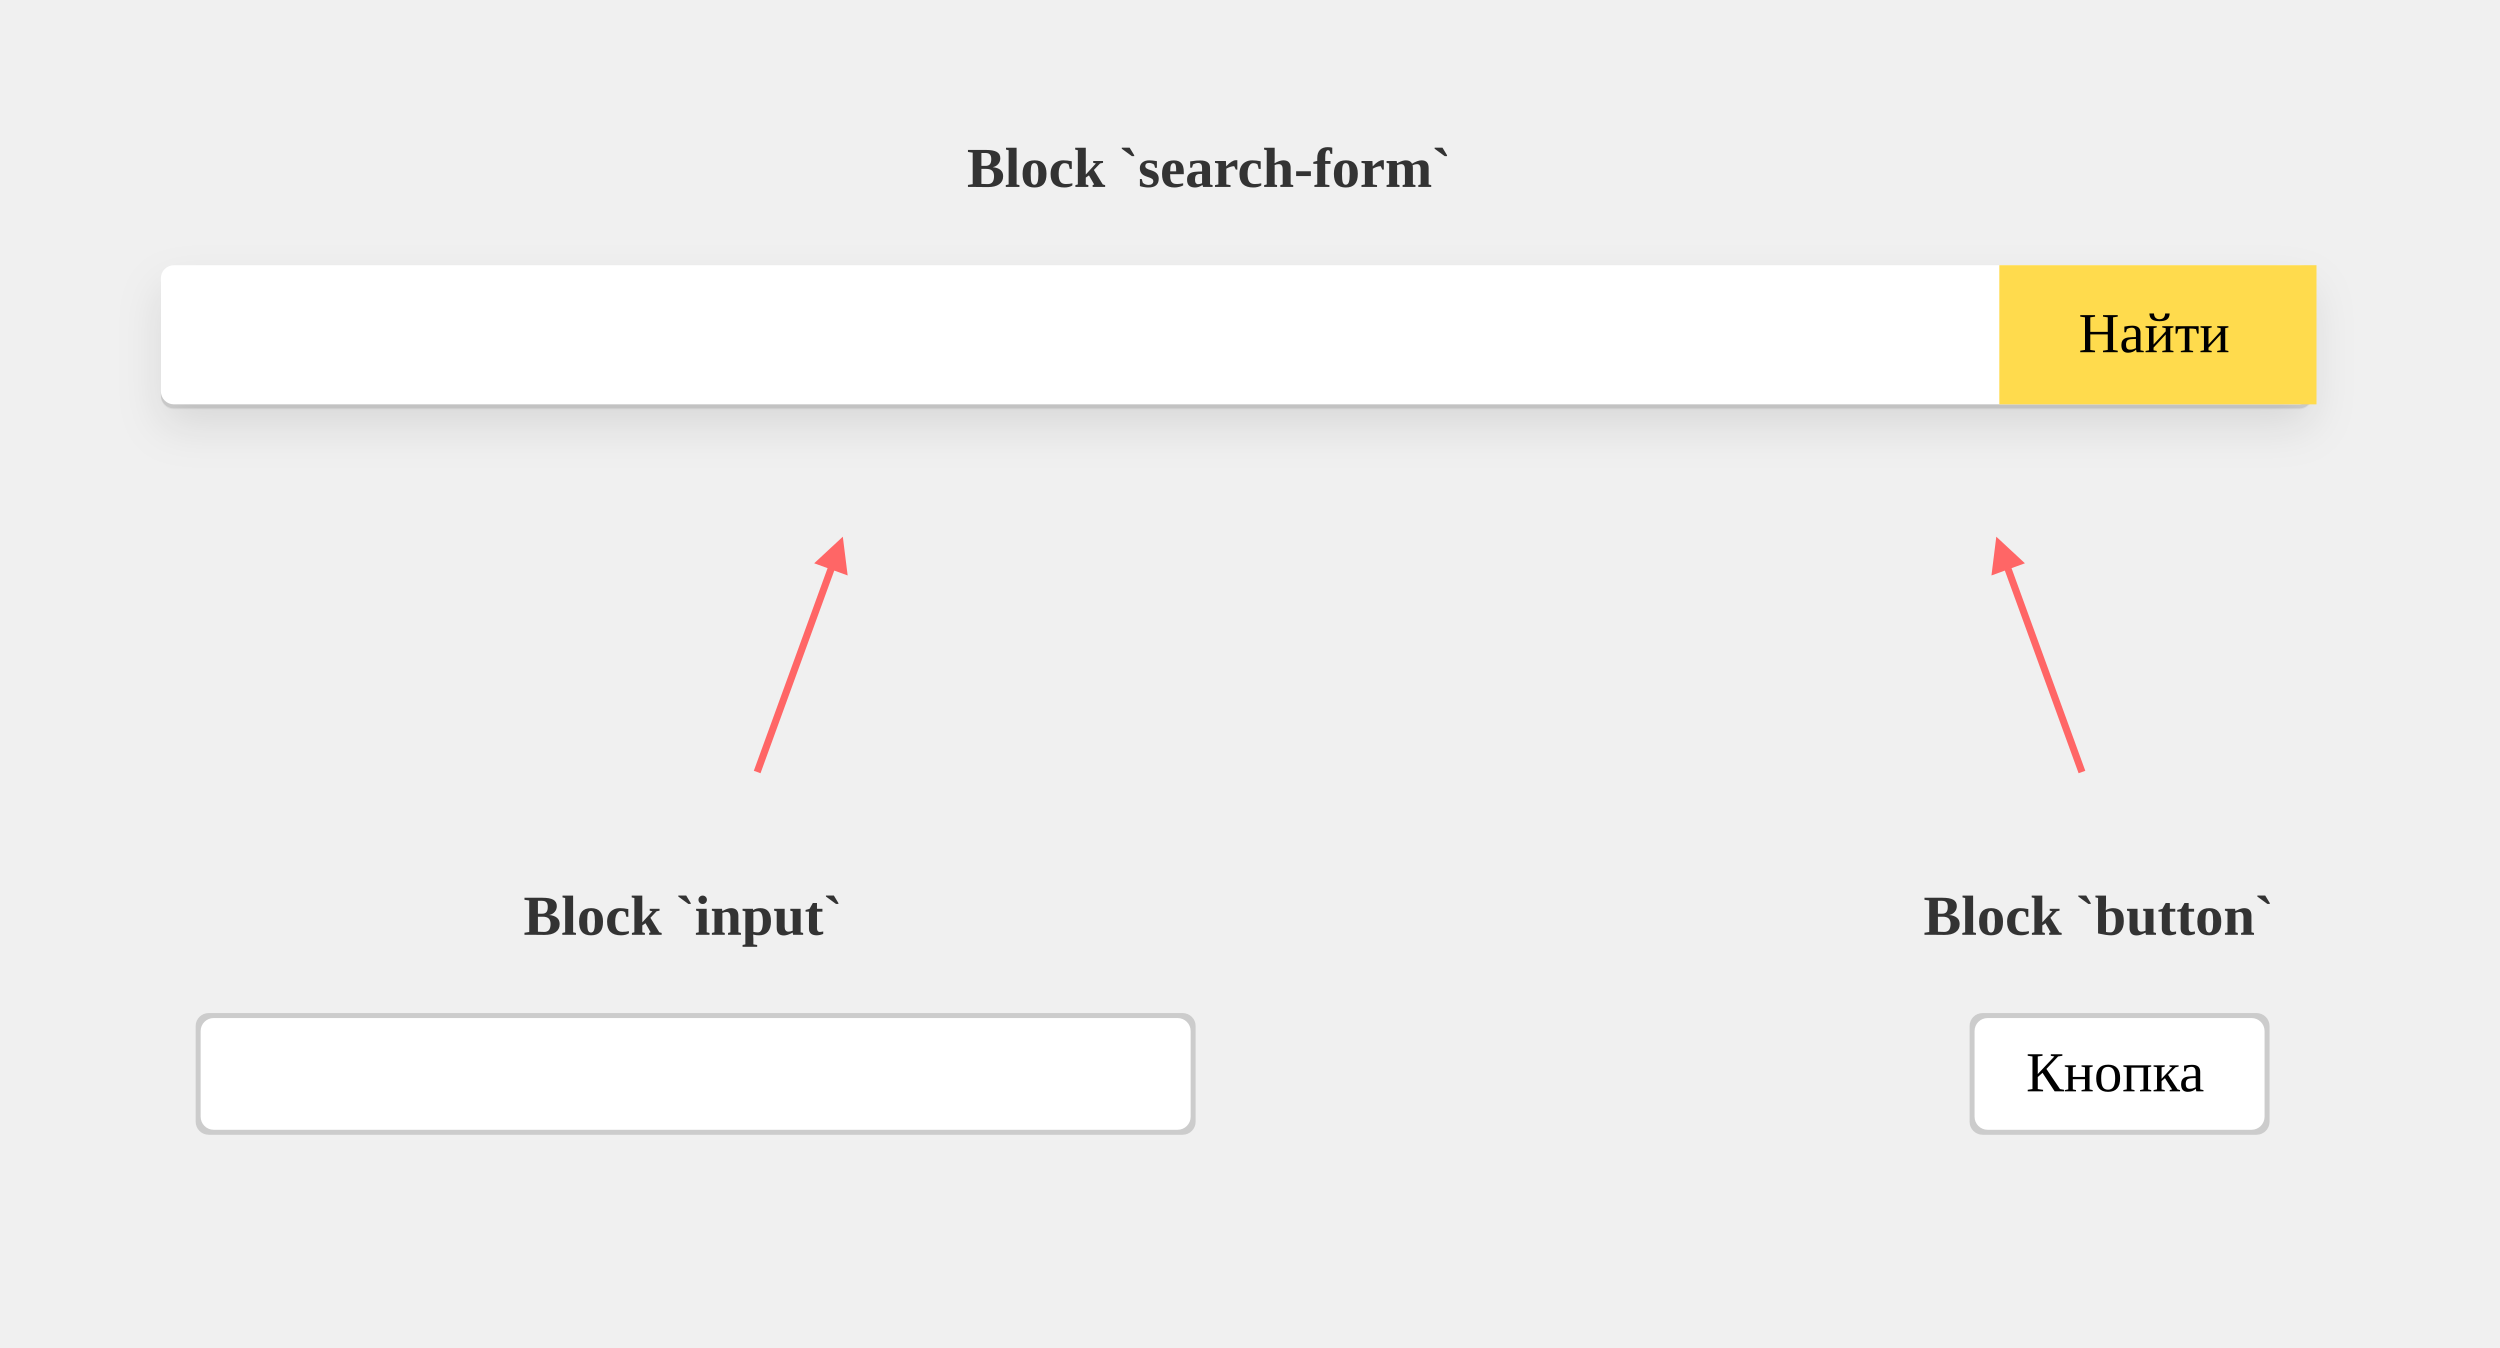
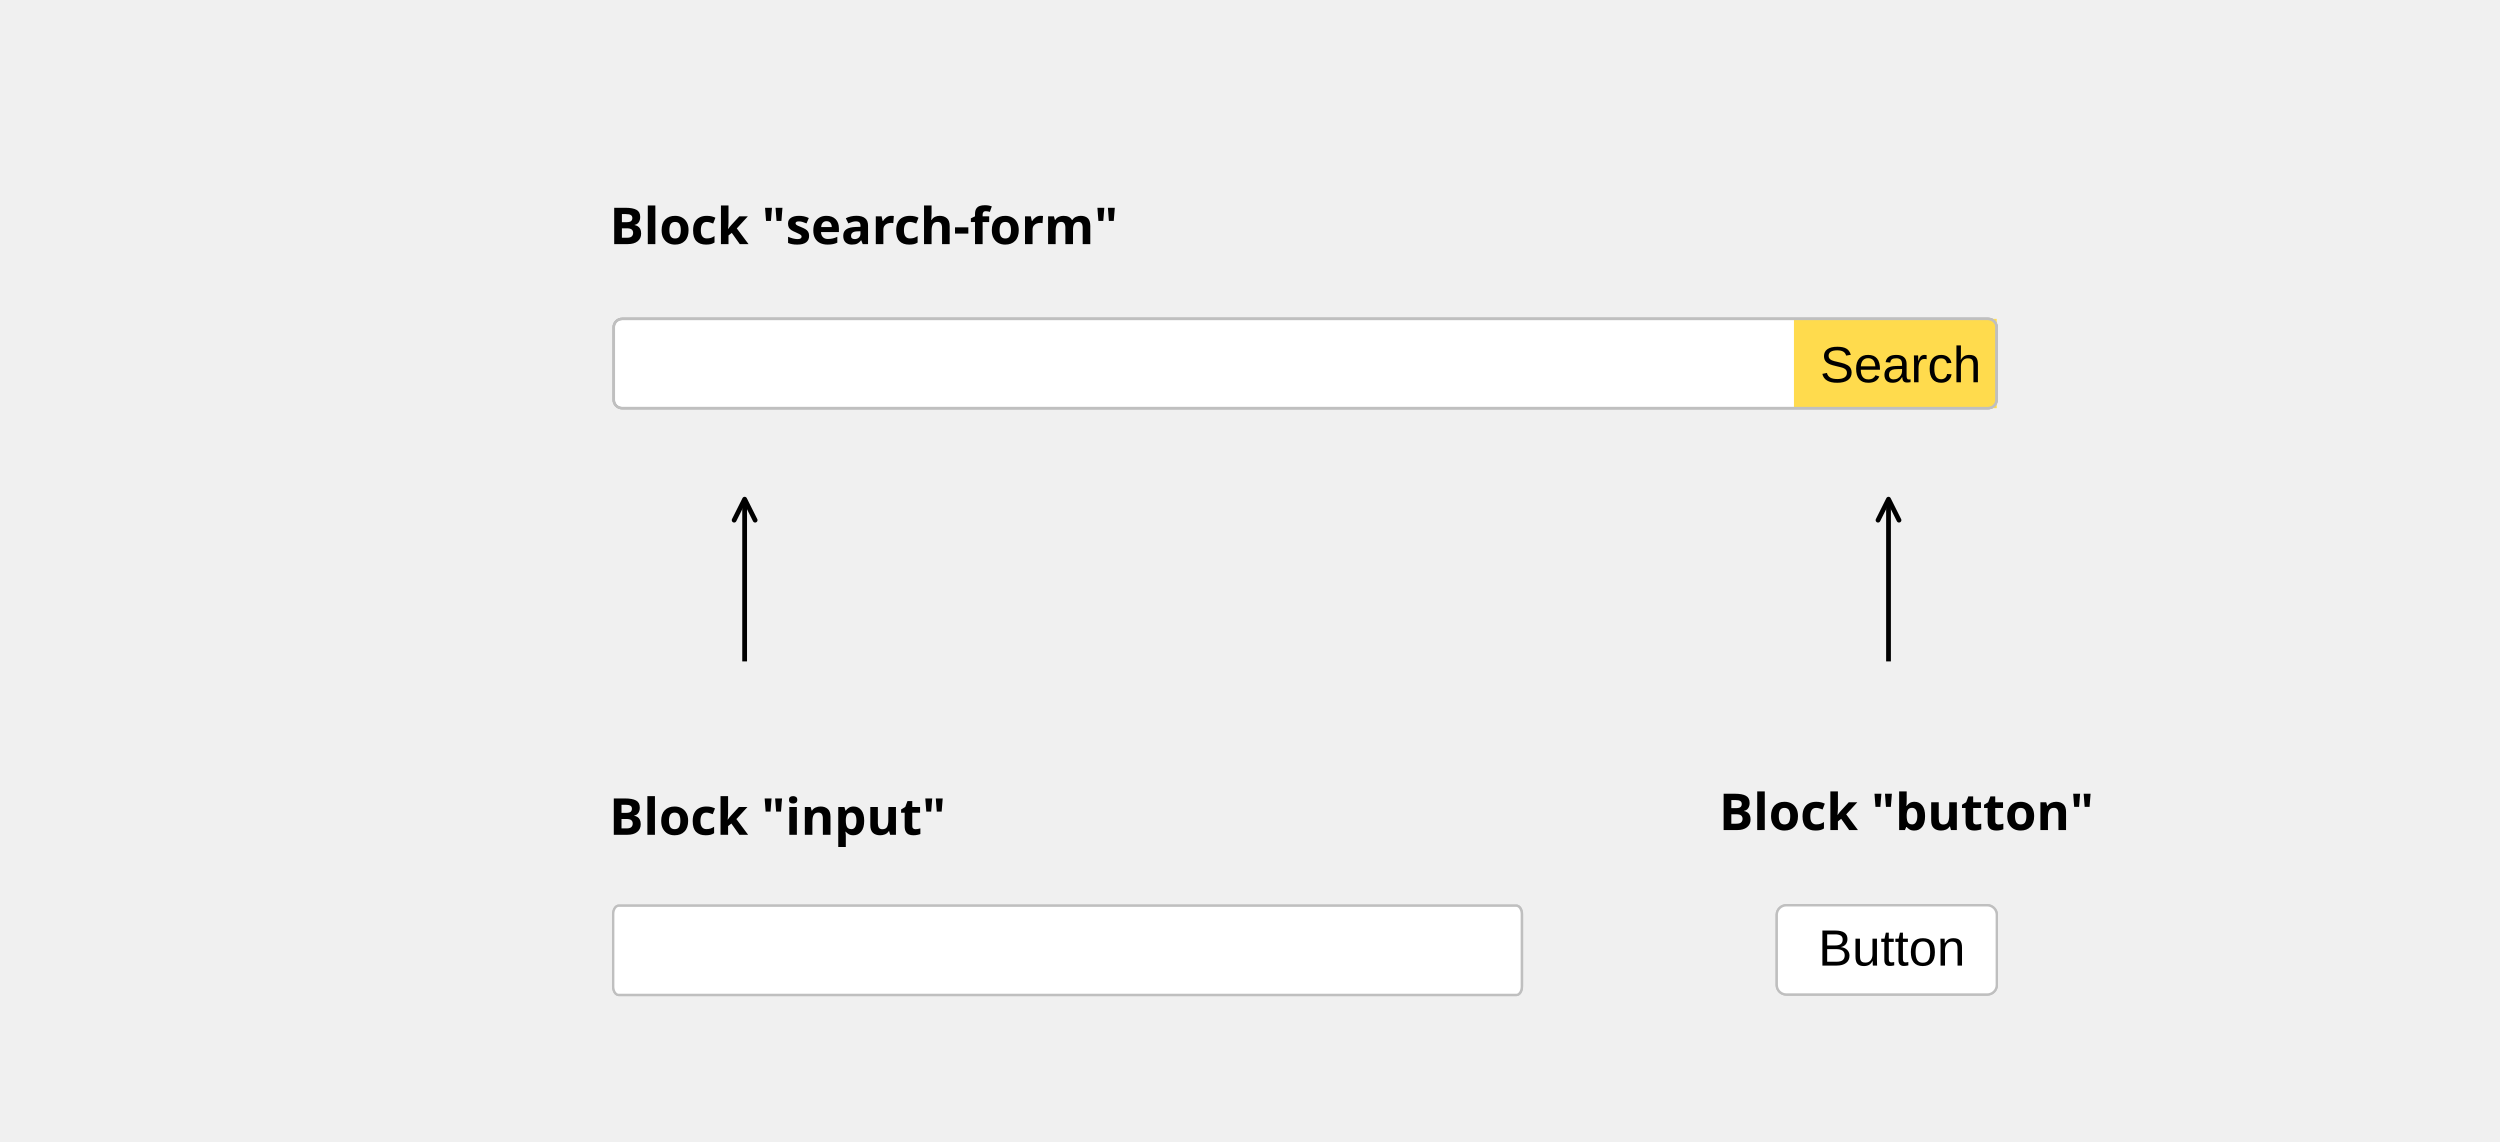
- <svg xmlns="http://www.w3.org/2000/svg" xmlns:xlink="http://www.w3.org/1999/xlink" width="575" height="310" viewBox="0 0 575 310">
-   <defs>
-     <rect id="a" width="230" height="28" rx="3" />
-     <filter x="-50%" y="-50%" width="200%" height="200%" filterUnits="objectBoundingBox" id="b">
-       <feMorphology radius="1" in="SourceAlpha" result="shadowSpreadInner1" />
-       <feOffset in="shadowSpreadInner1" result="shadowOffsetInner1" />
-       <feComposite in="shadowOffsetInner1" in2="SourceAlpha" operator="arithmetic" k2="-1" k3="1" result="shadowInnerInner1" />
-       <feColorMatrix values="0 0 0 0 0 0 0 0 0 0 0 0 0 0 0 0 0 0 0.2 0" in="shadowInnerInner1" />
-     </filter>
-     <rect id="c" width="69" height="28" rx="3" />
-     <filter x="-50%" y="-50%" width="200%" height="200%" filterUnits="objectBoundingBox" id="d">
-       <feMorphology radius="1" in="SourceAlpha" result="shadowSpreadInner1" />
-       <feOffset in="shadowSpreadInner1" result="shadowOffsetInner1" />
-       <feComposite in="shadowOffsetInner1" in2="SourceAlpha" operator="arithmetic" k2="-1" k3="1" result="shadowInnerInner1" />
-       <feColorMatrix values="0 0 0 0 0 0 0 0 0 0 0 0 0 0 0 0 0 0 0.2 0" in="shadowInnerInner1" />
-     </filter>
-     <rect id="f" width="494.829" height="32" rx="3" />
-     <filter x="-50%" y="-50%" width="200%" height="200%" filterUnits="objectBoundingBox" id="e">
-       <feOffset dy="1" in="SourceAlpha" result="shadowOffsetOuter1" />
-       <feColorMatrix values="0 0 0 0 0 0 0 0 0 0 0 0 0 0 0 0 0 0 0.12 0" in="shadowOffsetOuter1" result="shadowMatrixOuter1" />
-       <feOffset dy="5" in="SourceAlpha" result="shadowOffsetOuter2" />
-       <feGaussianBlur stdDeviation="5" in="shadowOffsetOuter2" result="shadowBlurOuter2" />
-       <feColorMatrix values="0 0 0 0 0 0 0 0 0 0 0 0 0 0 0 0 0 0 0.1 0" in="shadowBlurOuter2" result="shadowMatrixOuter2" />
-       <feMerge>
-         <feMergeNode in="shadowMatrixOuter1" />
-         <feMergeNode in="shadowMatrixOuter2" />
-       </feMerge>
-     </filter>
+ <svg xmlns="http://www.w3.org/2000/svg" xmlns:xlink="http://www.w3.org/1999/xlink" width="786" height="359" viewBox="0 0 785.578 359.054" xml:space="preserve" color-interpolation-filters="sRGB" class="st12">
+   <style type="text/css">
+ 	
+ 		.st1 {fill:none;marker-end:url(#mrkr13-4);stroke:none;stroke-linecap:butt;stroke-width:1.5}
+ 		.st2 {fill:#ffcc00;fill-opacity:1;stroke:#ffcc00;stroke-opacity:1;stroke-width:0.373}
+ 		.st3 {fill:#000000;font-family:Yandex Sans Text Light;font-size:1.333em;font-weight:bold}
+ 		.st4 {font-family:Malgun Gothic;font-size:1em}
+ 		.st5 {fill:#ffffff;stroke:#bfbfbf;stroke-linecap:butt;stroke-width:0.75}
+ 		.st6 {fill:#ffdb4d;stroke:none;stroke-linecap:butt;stroke-width:0.75}
+ 		.st7 {fill:none;stroke:none;stroke-linecap:butt;stroke-width:0.75}
+ 		.st8 {fill:#000000;font-family:Arial;font-size:1.333em}
+ 		.st9 {fill:none;stroke:#bfbfbf;stroke-linecap:butt;stroke-width:0.75}
+ 		.st10 {marker-end:url(#mrkr3-55);stroke:#000000;stroke-linecap:butt;stroke-width:1.5}
+ 		.st11 {fill:#000000;fill-opacity:1;stroke:#000000;stroke-opacity:1;stroke-width:0.455}
+ 		.st12 {fill:none;fill-rule:evenodd;font-size:12px;overflow:visible;stroke-linecap:square;stroke-miterlimit:3}
+ 	
+ 	</style>
+   <defs id="Patterns_And_Gradients">
+     <linearGradient id="grad0-52" x1="0" y1="0" x2="1" y2="0" gradientTransform="rotate(270 0.5 0.5)">
+       <stop offset="0" stop-color="#f2f2f2" stop-opacity="1" />
+       <stop offset="1" stop-color="#ffffff" stop-opacity="1" />
+     </linearGradient>
  </defs>
-   <g fill="none" fill-rule="evenodd">
-     <g transform="translate(45 233)">
-       <use fill="#FFF" xlink:href="#a" />
-       <use fill="#000" filter="url(#b)" xlink:href="#a" />
+   <defs id="Markers">
+     <g id="lend13">
+       <path d="M 3 1 L 0 0 L 3 -1 L 3 1 " style="stroke:none" />
    </g>
-     <text transform="translate(120 202)" font-size="13" fill="#333" font-weight="bold">
-       <tspan x=".411" y="13">Block `input`</tspan>
-     </text>
-     <g transform="translate(453 233)">
-       <use fill="#FFF" xlink:href="#c" />
-       <use fill="#000" filter="url(#d)" xlink:href="#c" />
+     <marker id="mrkr13-4" class="st2" refX="-8.04" orient="auto" markerUnits="strokeWidth" overflow="visible">
+       <use xlink:href="#lend13" transform="scale(-2.68,-2.68) " />
+     </marker>
+     <g id="lend3">
+       <path d="M 2 1 L 0 0 L 2 -1 " style="stroke-linecap:round;stroke-linejoin:round;fill:none" />
    </g>
-     <text font-size="13" fill="#000" transform="translate(453 233)">
-       <tspan x="13" y="18">Кнопка</tspan>
-     </text>
-     <text transform="translate(442 202)" font-size="13" fill="#333" font-weight="bold">
-       <tspan x=".411" y="13">Block `button`</tspan>
-     </text>
-     <g transform="translate(37 61)">
-       <use fill="#000" filter="url(#e)" xlink:href="#f" />
-       <use fill="#FFF" xlink:href="#f" />
+     <marker id="mrkr3-55" class="st11" orient="auto" markerUnits="strokeWidth" overflow="visible">
+       <use xlink:href="#lend3" transform="scale(-2.2,-2.2) " />
+     </marker>
+   </defs>
+   <g>
+     <g id="shape212-1" transform="translate(186.048,-272.96)">
+       <rect x="0" y="330.708" width="156.374" height="28.346" class="st1" />
+       <text x="5.38" y="349.72" class="st3">Block <tspan class="st4">"</tspan>search-form<tspan class="st4">"</tspan>
+       </text>
    </g>
-     <path fill="#FFDB4D" d="M459.842 61h72.953v32h-72.953z" />
-     <text font-size="13" fill="#000" transform="translate(459.842 61)">
-       <tspan x="18.238" y="20">Найти</tspan>
-     </text>
-     <text transform="translate(222 30)" font-size="13" fill="#333" font-weight="bold">
-       <tspan x=".411" y="13">Block `search-form`</tspan>
-     </text>
-     <g fill="#F66">
-       <path d="M173.378 177.284l16.964-46.609 1.54.56-16.964 46.61-1.54-.561zm20.47-53.846l1.114 8.919-7.7-2.803 6.586-6.116z" />
+     <g id="group213-8" transform="translate(192.753,-230.708)">
+       <g id="shape214-9">
+         <path d="M-0 356.42 A2.636 2.632 -180 0 0 2.64 359.05 L432.2 359.05 A2.636 2.632 -180 0 0 434.83 356.42 L434.83         333.61 A2.636 2.632 -180 0 0 432.2 330.98 L2.64 330.98 A2.636 2.632 -180 0 0 0 333.61 L0 356.42         Z" class="st5" />
+       </g>
+       <g id="shape215-11" transform="translate(-0.0664501,5.68434E-014)">
+         <path d="M-0 356.42 A2.636 2.632 -180 0 0 2.64 359.05 L432.2 359.05 A2.636 2.632 -180 0 0 434.83 356.42 L434.83         333.61 A2.636 2.632 -180 0 0 432.2 330.98 L2.64 330.98 A2.636 2.632 -180 0 0 0 333.61 L0 356.42         Z" class="st5" />
+       </g>
    </g>
-     <g fill="#F66">
-       <path d="M478.078 177.844l-16.964-46.608 1.54-.56 16.964 46.608-1.54.56zm-18.93-54.406l6.586 6.116-7.7 2.803 1.114-8.92z" />
+     <g id="shape216-13" transform="translate(563.832,-230.708)">
+       <rect x="0" y="330.975" width="63.755" height="28.079" class="st6" />
+     </g>
+     <g id="group217-15" transform="translate(558.422,-46.322)">
+       <g id="shape218-16">
+         <path d="M0 356.05 A3.009 3.009 -180 0 0 3.01 359.05 L66.19 359.05 A3.009 3.009 -180 0 0 69.2 356.05 L69.2         333.98 A3.009 3.009 -180 0 0 66.19 330.98 L3.01 330.98 A3.009 3.009 -180 0 0 0 333.98 L0 356.05         Z" class="st5" />
+       </g>
+       <g id="shape219-18">
+         <path d="M0 356.05 A3.009 3.009 -180 0 0 3.01 359.05 L66.19 359.05 A3.009 3.009 -180 0 0 69.2 356.05 L69.2         333.98 A3.009 3.009 -180 0 0 66.19 330.98 L3.01 330.98 A3.009 3.009 -180 0 0 0 333.98 L0 356.05         Z" class="st5" />
+       </g>
+     </g>
+     <g id="shape220-20" transform="translate(571.467,-54.378)">
+       <rect x="0" y="347.354" width="48.75" height="11.7" class="st7" />
+       <text x="0" y="358" class="st8">Button</text>
+     </g>
+     <g id="group221-23" transform="translate(192.753,-230.708)">
+       <g id="shape222-24">
+         <path d="M-0 356.42 A2.636 2.632 -180 0 0 2.64 359.05 L432.2 359.05 A2.636 2.632 -180 0 0 434.83 356.42 L434.83         333.61 A2.636 2.632 -180 0 0 432.2 330.98 L2.64 330.98 A2.636 2.632 -180 0 0 0 333.61 L0 356.42         Z" class="st9" />
+       </g>
+       <g id="shape223-26" transform="translate(-0.0664501,5.68434E-014)">
+         <path d="M-0 356.42 A2.636 2.632 -180 0 0 2.64 359.05 L432.2 359.05 A2.636 2.632 -180 0 0 434.83 356.42 L434.83         333.61 A2.636 2.632 -180 0 0 432.2 330.98 L2.64 330.98 A2.636 2.632 -180 0 0 0 333.61 L0 356.42         Z" class="st9" />
+       </g>
+     </g>
+     <g id="group224-28" transform="translate(192.585,-46.1884)">
+       <g id="shape225-29">
+         <path d="M0 356.42 A1.732 2.632 -180 0 0 1.73 359.05 L284 359.05 A1.732 2.632 -180 0 0 285.73 356.42 L285.73         333.61 A1.732 2.632 -180 0 0 284 330.98 L1.73 330.98 A1.732 2.632 -180 0 0 -0 333.61 L0 356.42         Z" class="st5" />
+       </g>
+       <g id="shape226-31" transform="translate(-0.0436649,5.68434E-014)">
+         <path d="M0 356.42 A1.732 2.632 -180 0 0 1.73 359.05 L284 359.05 A1.732 2.632 -180 0 0 285.73 356.42 L285.73         333.61 A1.732 2.632 -180 0 0 284 330.98 L1.73 330.98 A1.732 2.632 -180 0 0 -0 333.61 L0 356.42         Z" class="st5" />
+       </g>
+     </g>
+     <g id="shape227-33" transform="translate(572.028,-237.794)">
+       <rect x="0" y="347.354" width="54.359" height="11.7" class="st7" />
+       <text x="0" y="358" class="st8">Search</text>
+     </g>
+     <g id="shape228-36" transform="translate(185.099,-87.2239)">
+       <rect x="0" y="330.708" width="107.008" height="28.346" class="st1" />
+       <text x="6.2" y="349.72" class="st3">Block <tspan class="st4">"</tspan>input<tspan class="st4">"</tspan>
+       </text>
+     </g>
+     <g id="shape229-42" transform="translate(526.162,-88.708)">
+       <rect x="0" y="330.708" width="134.307" height="28.346" class="st1" />
+       <text x="14.12" y="349.72" class="st3">Block <tspan class="st4">"</tspan>button<tspan class="st4">"</tspan>
+       </text>
+     </g>
+     <g id="shape230-48" transform="translate(-125.171,207.984) rotate(-90)">
+       <path d="M0 359.05 L51.02 359.05" class="st10" />
+     </g>
+     <g id="shape231-56" transform="translate(234.517,207.984) rotate(-90)">
+       <path d="M0 359.05 L51.02 359.05" class="st10" />
    </g>
  </g>
</svg>
